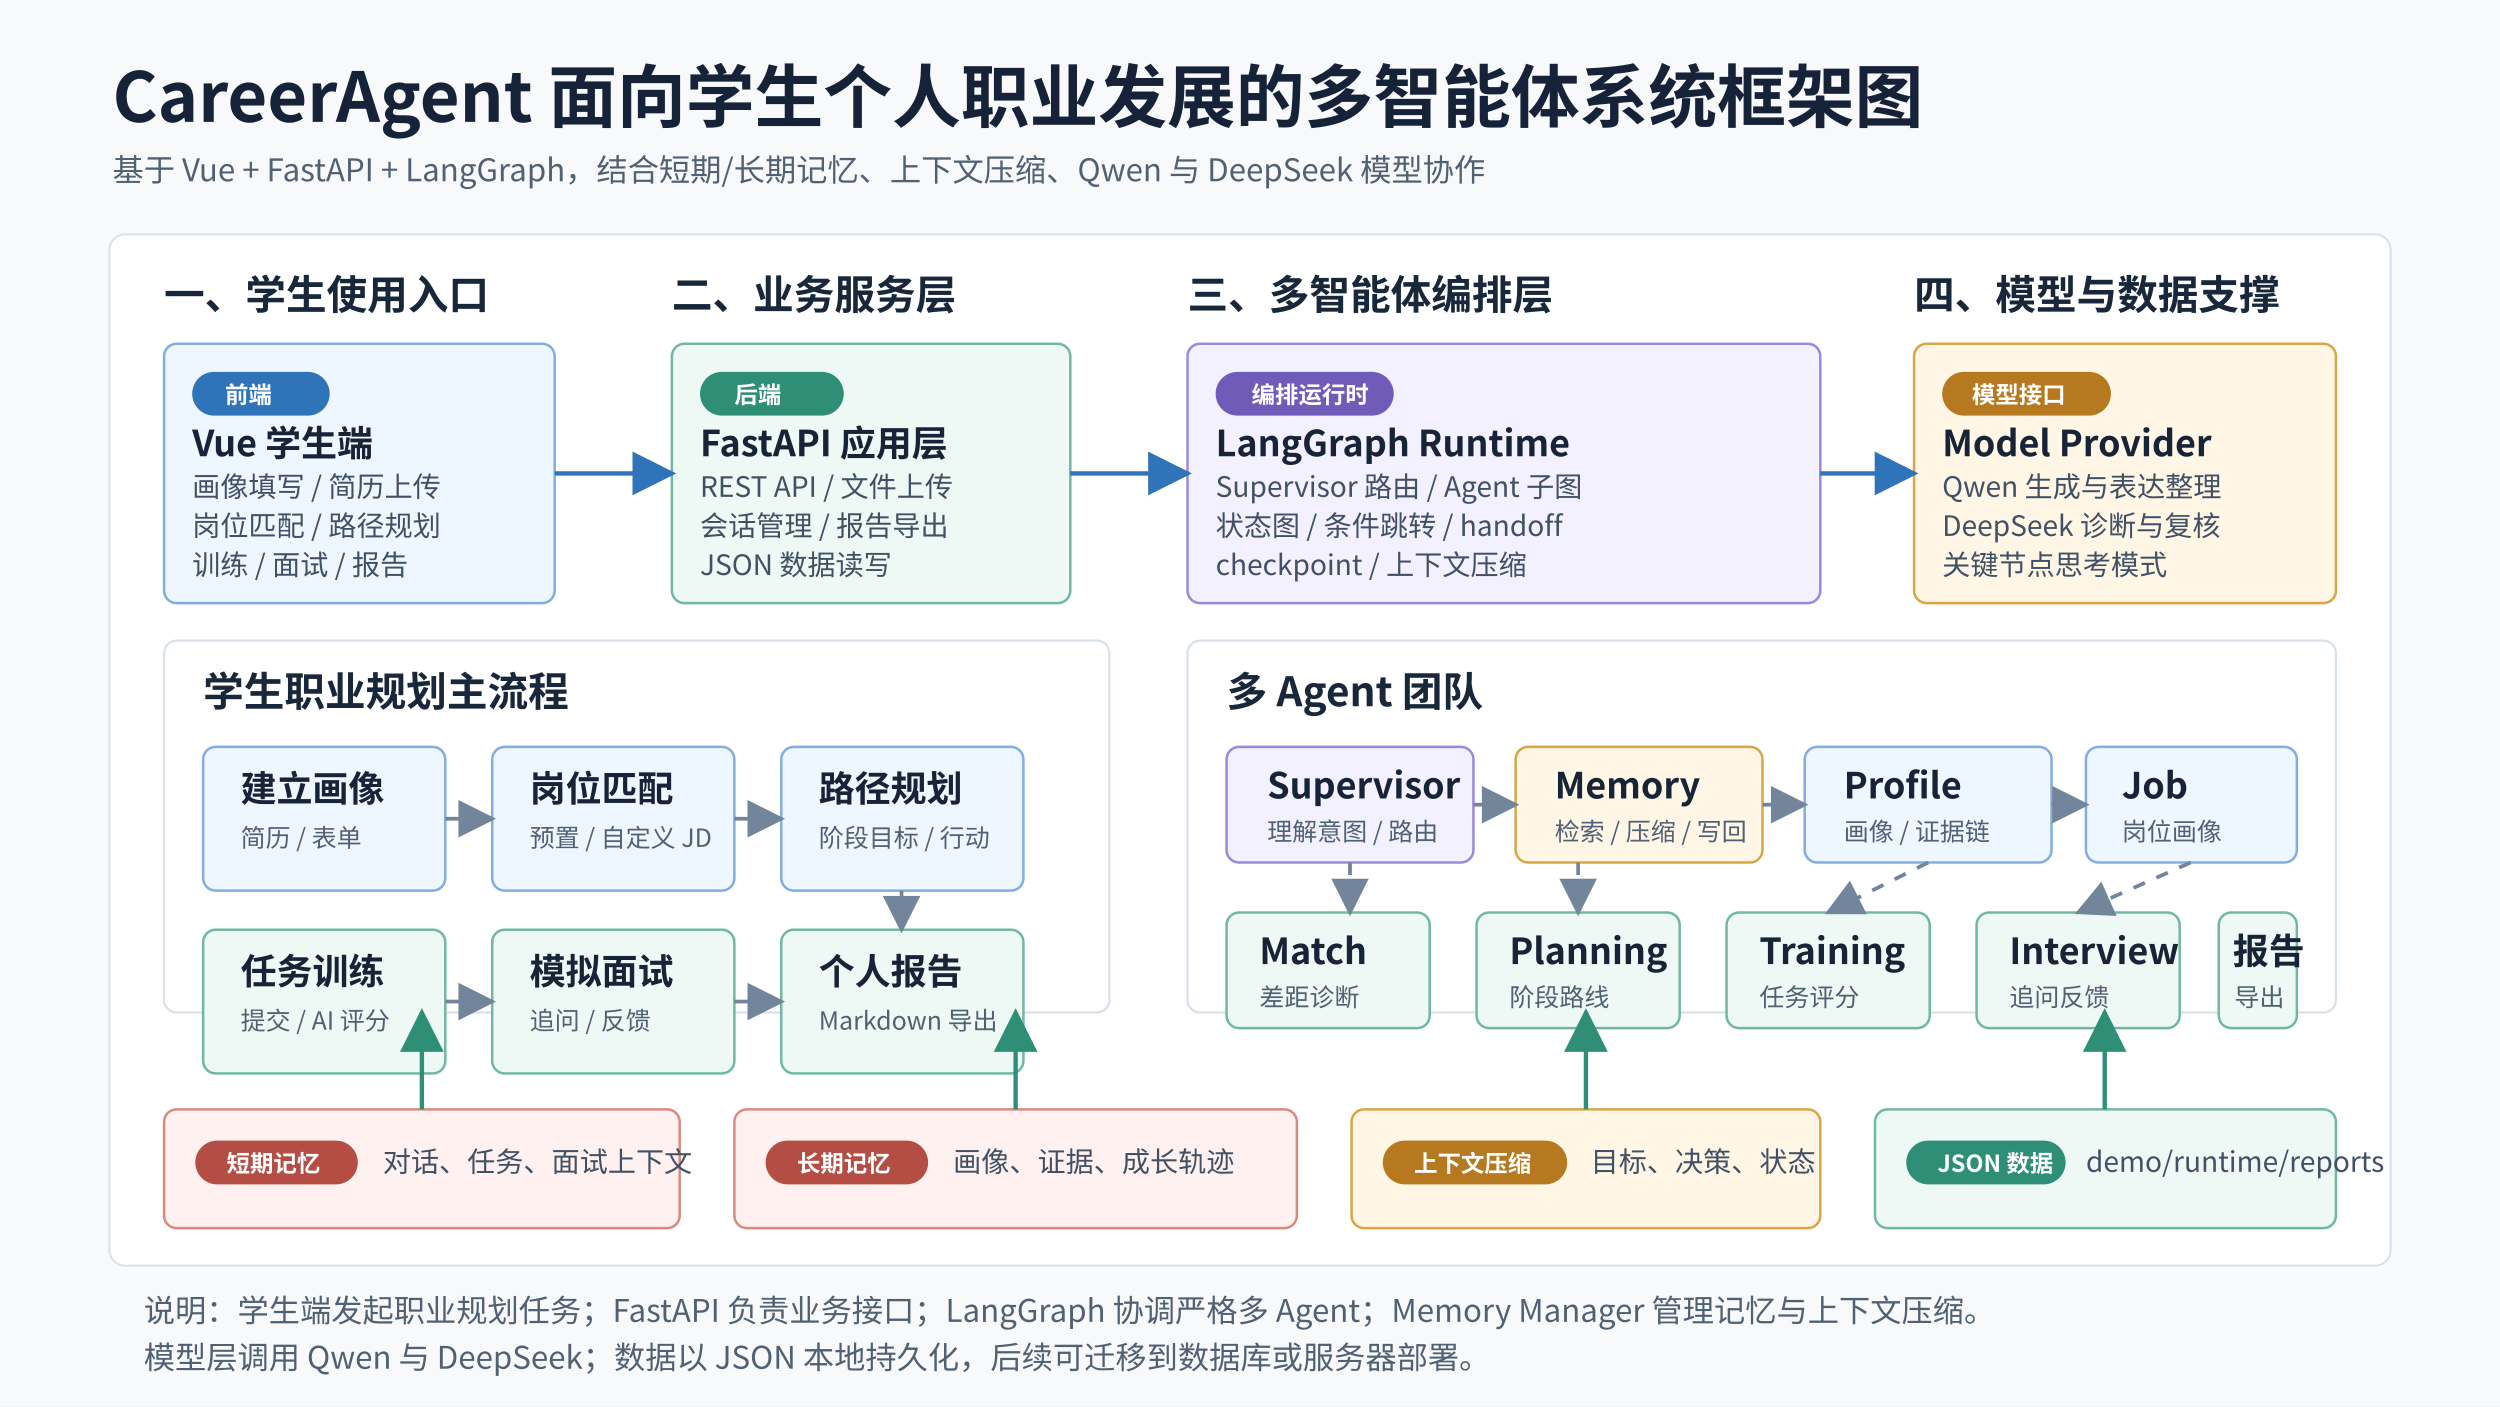
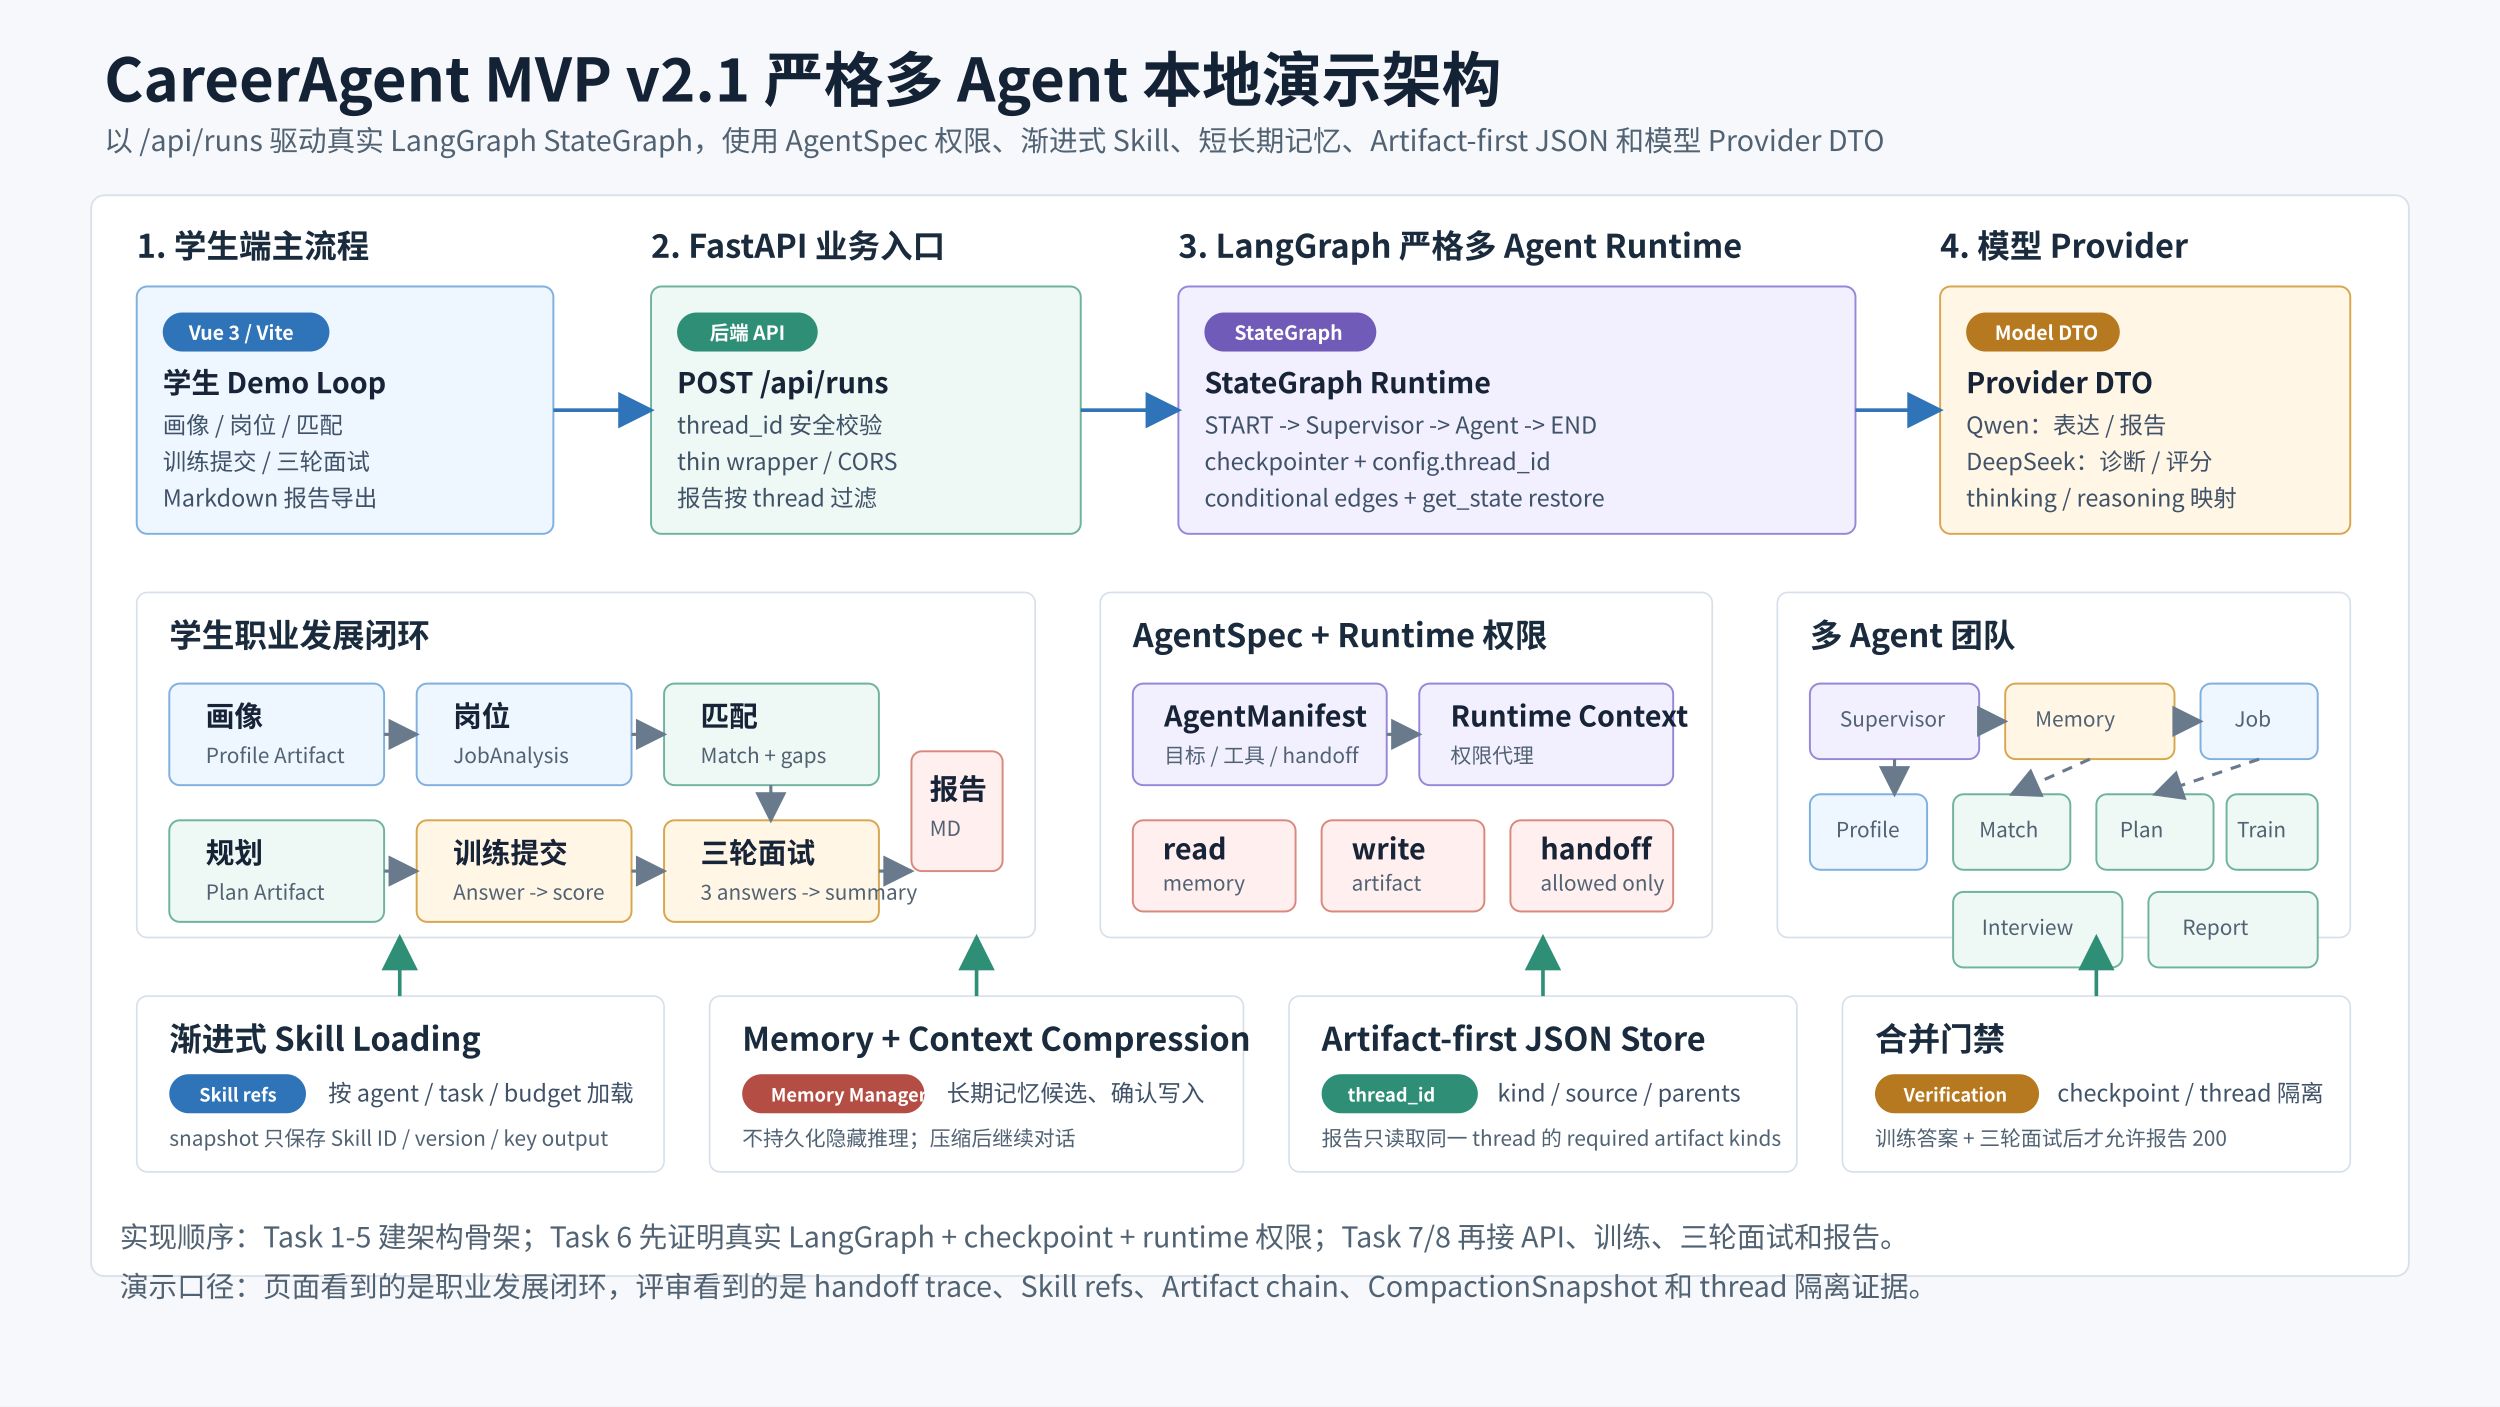
- <svg xmlns="http://www.w3.org/2000/svg" width="1600" height="900" viewBox="0 0 1600 900">
+ <svg xmlns="http://www.w3.org/2000/svg" width="1920" height="1080" viewBox="0 0 1920 1080">
  <defs>
    <style>
-       .bg { fill: #f7f9fb; }
-       .title { font: 700 44px "PingFang SC", "Noto Sans CJK SC", "Microsoft YaHei", sans-serif; fill: #152238; }
-       .subtitle { font: 400 20px "PingFang SC", "Noto Sans CJK SC", "Microsoft YaHei", sans-serif; fill: #506174; }
-       .section-title { font: 700 26px "PingFang SC", "Noto Sans CJK SC", "Microsoft YaHei", sans-serif; fill: #18283a; }
-       .box-title { font: 700 23px "PingFang SC", "Noto Sans CJK SC", "Microsoft YaHei", sans-serif; fill: #172337; }
-       .box-body { font: 400 18px "PingFang SC", "Noto Sans CJK SC", "Microsoft YaHei", sans-serif; fill: #415165; }
-       .small { font: 400 16px "PingFang SC", "Noto Sans CJK SC", "Microsoft YaHei", sans-serif; fill: #506174; }
-       .label { font: 700 15px "PingFang SC", "Noto Sans CJK SC", "Microsoft YaHei", sans-serif; fill: #ffffff; letter-spacing: 0; }
-       .card { fill: #ffffff; stroke: #d8e1ea; stroke-width: 1.4; rx: 8; }
-       .card-blue { fill: #eef6ff; stroke: #80aee0; stroke-width: 1.6; rx: 8; }
-       .card-green { fill: #eef8f4; stroke: #70b89f; stroke-width: 1.6; rx: 8; }
-       .card-amber { fill: #fff6e5; stroke: #d9a545; stroke-width: 1.6; rx: 8; }
-       .card-red { fill: #fff1ef; stroke: #d9897f; stroke-width: 1.6; rx: 8; }
-       .card-purple { fill: #f3f0ff; stroke: #9b88d8; stroke-width: 1.6; rx: 8; }
-       .line { stroke: #73859a; stroke-width: 2.4; fill: none; }
-       .line-blue { stroke: #2f73b8; stroke-width: 2.8; fill: none; }
-       .line-green { stroke: #2f8f76; stroke-width: 2.8; fill: none; }
-       .dash { stroke-dasharray: 8 8; }
+       .bg { fill: #f6f8fb; }
+       .panel { fill: #ffffff; stroke: #d8e0ea; stroke-width: 1.4; }
+       .title { font: 700 46px "PingFang SC", "Noto Sans CJK SC", "Microsoft YaHei", sans-serif; fill: #142235; }
+       .subtitle { font: 400 22px "PingFang SC", "Noto Sans CJK SC", "Microsoft YaHei", sans-serif; fill: #516273; }
+       .section { font: 700 25px "PingFang SC", "Noto Sans CJK SC", "Microsoft YaHei", sans-serif; fill: #1a2b3d; }
+       .box-title { font: 700 22px "PingFang SC", "Noto Sans CJK SC", "Microsoft YaHei", sans-serif; fill: #172337; }
+       .body { font: 400 18px "PingFang SC", "Noto Sans CJK SC", "Microsoft YaHei", sans-serif; fill: #405268; }
+       .small { font: 400 16px "PingFang SC", "Noto Sans CJK SC", "Microsoft YaHei", sans-serif; fill: #516273; }
+       .label { font: 700 15px "PingFang SC", "Noto Sans CJK SC", "Microsoft YaHei", sans-serif; fill: #ffffff; }
+       .tag { font: 700 14px "PingFang SC", "Noto Sans CJK SC", "Microsoft YaHei", sans-serif; fill: #ffffff; }
+       .card { fill: #ffffff; stroke: #d7e0ea; stroke-width: 1.3; }
+       .blue { fill: #eef6ff; stroke: #7fb0df; stroke-width: 1.5; }
+       .green { fill: #eef8f4; stroke: #6fb39c; stroke-width: 1.5; }
+       .amber { fill: #fff6e6; stroke: #d7a64f; stroke-width: 1.5; }
+       .violet { fill: #f2f0ff; stroke: #9787d8; stroke-width: 1.5; }
+       .red { fill: #fff0ef; stroke: #d9887d; stroke-width: 1.5; }
+       .ink { stroke: #697a8d; stroke-width: 2.4; fill: none; }
+       .blue-line { stroke: #2f73b8; stroke-width: 2.8; fill: none; }
+       .green-line { stroke: #2f8f76; stroke-width: 2.8; fill: none; }
+       .dash { stroke-dasharray: 8 7; }
      .pill-blue { fill: #2f73b8; }
      .pill-green { fill: #2f8f76; }
      .pill-amber { fill: #b7791f; }
+       .pill-violet { fill: #715bb8; }
      .pill-red { fill: #b44e45; }
-       .pill-purple { fill: #715bb8; }
    </style>
    <marker id="arrow" markerWidth="14" markerHeight="14" refX="11" refY="7" orient="auto">
-       <path d="M2,2 L12,7 L2,12 Z" fill="#73859a" />
+       <path d="M2,2 L12,7 L2,12 Z" fill="#697a8d" />
    </marker>
    <marker id="arrow-blue" markerWidth="14" markerHeight="14" refX="11" refY="7" orient="auto">
      <path d="M2,2 L12,7 L2,12 Z" fill="#2f73b8" />
    </marker>
    <marker id="arrow-green" markerWidth="14" markerHeight="14" refX="11" refY="7" orient="auto">
      <path d="M2,2 L12,7 L2,12 Z" fill="#2f8f76" />
    </marker>
  </defs>
-   <rect class="bg" width="1600" height="900" />
-   <text class="title" x="72" y="78">CareerAgent 面向学生个人职业发展的多智能体系统框架图</text>
-   <text class="subtitle" x="72" y="116">基于 Vue + FastAPI + LangGraph，结合短期/长期记忆、上下文压缩、Qwen 与 DeepSeek 模型协作</text>
-   <rect x="70" y="150" width="1460" height="660" rx="10" fill="#ffffff" stroke="#d6e0ea" stroke-width="1.2" />
-   <text class="section-title" x="105" y="198">一、学生使用入口</text>
-   <rect class="card-blue" x="105" y="220" width="250" height="166" />
-   <rect class="pill-blue" x="123" y="238" width="88" height="28" rx="14" />
-   <text class="label" x="144" y="258">前端</text>
-   <text class="box-title" x="123" y="292">Vue 学生端</text>
-   <text class="box-body" x="123" y="318">
-     <tspan x="123" dy="0">画像填写 / 简历上传</tspan>
-     <tspan x="123" dy="25">岗位匹配 / 路径规划</tspan>
-     <tspan x="123" dy="25">训练 / 面试 / 报告</tspan>
+   <rect class="bg" width="1920" height="1080" />
+   <text class="title" x="80" y="78">CareerAgent MVP v2.1 严格多 Agent 本地演示架构</text>
+   <text class="subtitle" x="80" y="116">以 /api/runs 驱动真实 LangGraph StateGraph，使用 AgentSpec 权限、渐进式 Skill、短长期记忆、Artifact-first JSON 和模型 Provider DTO</text>
+   <rect class="panel" x="70" y="150" width="1780" height="830" rx="10" />
+   <text class="section" x="105" y="198">1. 学生端主流程</text>
+   <rect class="blue" x="105" y="220" width="320" height="190" rx="8" />
+   <rect class="pill-blue" x="125" y="240" width="128" height="30" rx="15" />
+   <text class="label" x="145" y="261">Vue 3 / Vite</text>
+   <text class="box-title" x="125" y="302">学生 Demo Loop</text>
+   <text class="body" x="125" y="333">
+     <tspan x="125" dy="0">画像 / 岗位 / 匹配</tspan>
+     <tspan x="125" dy="28">训练提交 / 三轮面试</tspan>
+     <tspan x="125" dy="28">Markdown 报告导出</tspan>
  </text>
-   <text class="section-title" x="430" y="198">二、业务服务层</text>
-   <rect class="card-green" x="430" y="220" width="255" height="166" />
-   <rect class="pill-green" x="448" y="238" width="92" height="28" rx="14" />
-   <text class="label" x="470" y="258">后端</text>
-   <text class="box-title" x="448" y="292">FastAPI 应用层</text>
-   <text class="box-body" x="448" y="318">
-     <tspan x="448" dy="0">REST API / 文件上传</tspan>
-     <tspan x="448" dy="25">会话管理 / 报告导出</tspan>
-     <tspan x="448" dy="25">JSON 数据读写</tspan>
+   <text class="section" x="500" y="198">2. FastAPI 业务入口</text>
+   <rect class="green" x="500" y="220" width="330" height="190" rx="8" />
+   <rect class="pill-green" x="520" y="240" width="108" height="30" rx="15" />
+   <text class="label" x="545" y="261">后端 API</text>
+   <text class="box-title" x="520" y="302">POST /api/runs</text>
+   <text class="body" x="520" y="333">
+     <tspan x="520" dy="0">thread_id 安全校验</tspan>
+     <tspan x="520" dy="28">thin wrapper / CORS</tspan>
+     <tspan x="520" dy="28">报告按 thread 过滤</tspan>
  </text>
-   <text class="section-title" x="760" y="198">三、多智能体编排层</text>
-   <rect class="card-purple" x="760" y="220" width="405" height="166" />
-   <rect class="pill-purple" x="778" y="238" width="114" height="28" rx="14" />
-   <text class="label" x="801" y="258">编排运行时</text>
-   <text class="box-title" x="778" y="292">LangGraph Runtime</text>
-   <text class="box-body" x="778" y="318">
-     <tspan x="778" dy="0">Supervisor 路由 / Agent 子图</tspan>
-     <tspan x="778" dy="25">状态图 / 条件跳转 / handoff</tspan>
-     <tspan x="778" dy="25">checkpoint / 上下文压缩</tspan>
+   <text class="section" x="905" y="198">3. LangGraph 严格多 Agent Runtime</text>
+   <rect class="violet" x="905" y="220" width="520" height="190" rx="8" />
+   <rect class="pill-violet" x="925" y="240" width="132" height="30" rx="15" />
+   <text class="label" x="948" y="261">StateGraph</text>
+   <text class="box-title" x="925" y="302">StateGraph Runtime</text>
+   <text class="body" x="925" y="333">
+     <tspan x="925" dy="0">START -&gt; Supervisor -&gt; Agent -&gt; END</tspan>
+     <tspan x="925" dy="28">checkpointer + config.thread_id</tspan>
+     <tspan x="925" dy="28">conditional edges + get_state restore</tspan>
  </text>
-   <text class="section-title" x="1225" y="198">四、模型与数据支撑</text>
-   <rect class="card-amber" x="1225" y="220" width="270" height="166" />
-   <rect class="pill-amber" x="1243" y="238" width="108" height="28" rx="14" />
-   <text class="label" x="1262" y="258">模型接口</text>
-   <text class="box-title" x="1243" y="292">Model Provider</text>
-   <text class="box-body" x="1243" y="318">
-     <tspan x="1243" dy="0">Qwen 生成与表达整理</tspan>
-     <tspan x="1243" dy="25">DeepSeek 诊断与复核</tspan>
-     <tspan x="1243" dy="25">关键节点思考模式</tspan>
+   <text class="section" x="1490" y="198">4. 模型 Provider</text>
+   <rect class="amber" x="1490" y="220" width="315" height="190" rx="8" />
+   <rect class="pill-amber" x="1510" y="240" width="118" height="30" rx="15" />
+   <text class="label" x="1532" y="261">Model DTO</text>
+   <text class="box-title" x="1510" y="302">Provider DTO</text>
+   <text class="body" x="1510" y="333">
+     <tspan x="1510" dy="0">Qwen：表达 / 报告</tspan>
+     <tspan x="1510" dy="28">DeepSeek：诊断 / 评分</tspan>
+     <tspan x="1510" dy="28">thinking / reasoning 映射</tspan>
  </text>
-   <path class="line-blue" d="M355 303 H430" marker-end="url(#arrow-blue)" />
-   <path class="line-blue" d="M685 303 H760" marker-end="url(#arrow-blue)" />
-   <path class="line-blue" d="M1165 303 H1225" marker-end="url(#arrow-blue)" />
-   <rect class="card" x="105" y="410" width="605" height="238" />
-   <text class="section-title" x="130" y="452">学生职业规划主流程</text>
+   <path class="blue-line" d="M425 315 H500" marker-end="url(#arrow-blue)" />
+   <path class="blue-line" d="M830 315 H905" marker-end="url(#arrow-blue)" />
+   <path class="blue-line" d="M1425 315 H1490" marker-end="url(#arrow-blue)" />
+   <rect class="card" x="105" y="455" width="690" height="265" rx="8" />
+   <text class="section" x="130" y="497">学生职业发展闭环</text>
  <g>
-     <rect class="card-blue" x="130" y="478" width="155" height="92" />
-     <text class="box-title" x="154" y="513">建立画像</text>
-     <text class="small" x="154" y="542">简历 / 表单</text>
-     <rect class="card-blue" x="315" y="478" width="155" height="92" />
-     <text class="box-title" x="339" y="513">岗位匹配</text>
-     <text class="small" x="339" y="542">预置 / 自定义 JD</text>
-     <rect class="card-blue" x="500" y="478" width="155" height="92" />
-     <text class="box-title" x="524" y="513">路径规划</text>
-     <text class="small" x="524" y="542">阶段目标 / 行动</text>
-     <path class="line" d="M285 524 H315" marker-end="url(#arrow)" />
-     <path class="line" d="M470 524 H500" marker-end="url(#arrow)" />
-     <rect class="card-green" x="130" y="595" width="155" height="92" />
-     <text class="box-title" x="154" y="630">任务训练</text>
-     <text class="small" x="154" y="659">提交 / AI 评分</text>
-     <rect class="card-green" x="315" y="595" width="155" height="92" />
-     <text class="box-title" x="339" y="630">模拟面试</text>
-     <text class="small" x="339" y="659">追问 / 反馈</text>
-     <rect class="card-green" x="500" y="595" width="155" height="92" />
-     <text class="box-title" x="524" y="630">个人报告</text>
-     <text class="small" x="524" y="659">Markdown 导出</text>
-     <path class="line" d="M577 570 V595" marker-end="url(#arrow)" />
-     <path class="line" d="M285 641 H315" marker-end="url(#arrow)" />
-     <path class="line" d="M470 641 H500" marker-end="url(#arrow)" />
+     <rect class="blue" x="130" y="525" width="165" height="78" rx="8" />
+     <text class="box-title" x="158" y="558">画像</text>
+     <text class="small" x="158" y="586">Profile Artifact</text>
+     <rect class="blue" x="320" y="525" width="165" height="78" rx="8" />
+     <text class="box-title" x="348" y="558">岗位</text>
+     <text class="small" x="348" y="586">JobAnalysis</text>
+     <rect class="green" x="510" y="525" width="165" height="78" rx="8" />
+     <text class="box-title" x="538" y="558">匹配</text>
+     <text class="small" x="538" y="586">Match + gaps</text>
+     <path class="ink" d="M295 564 H320" marker-end="url(#arrow)" />
+     <path class="ink" d="M485 564 H510" marker-end="url(#arrow)" />
+     <rect class="green" x="130" y="630" width="165" height="78" rx="8" />
+     <text class="box-title" x="158" y="663">规划</text>
+     <text class="small" x="158" y="691">Plan Artifact</text>
+     <rect class="amber" x="320" y="630" width="165" height="78" rx="8" />
+     <text class="box-title" x="348" y="663">训练提交</text>
+     <text class="small" x="348" y="691">Answer -&gt; score</text>
+     <rect class="amber" x="510" y="630" width="165" height="78" rx="8" />
+     <text class="box-title" x="538" y="663">三轮面试</text>
+     <text class="small" x="538" y="691">3 answers -&gt; summary</text>
+     <path class="ink" d="M592 603 V630" marker-end="url(#arrow)" />
+     <path class="ink" d="M295 669 H320" marker-end="url(#arrow)" />
+     <path class="ink" d="M485 669 H510" marker-end="url(#arrow)" />
+     <rect class="red" x="700" y="577" width="70" height="92" rx="8" />
+     <text class="box-title" x="714" y="614">报告</text>
+     <text class="small" x="714" y="642">MD</text>
+     <path class="ink" d="M675 669 H700" marker-end="url(#arrow)" />
  </g>
-   <rect class="card" x="760" y="410" width="735" height="238" />
-   <text class="section-title" x="785" y="452">多 Agent 团队</text>
+   <rect class="card" x="845" y="455" width="470" height="265" rx="8" />
+   <text class="section" x="870" y="497">AgentSpec + Runtime 权限</text>
+   <rect class="violet" x="870" y="525" width="195" height="78" rx="8" />
+   <text class="box-title" x="894" y="558">AgentManifest</text>
+   <text class="small" x="894" y="586">目标 / 工具 / handoff</text>
+   <rect class="violet" x="1090" y="525" width="195" height="78" rx="8" />
+   <text class="box-title" x="1114" y="558">Runtime Context</text>
+   <text class="small" x="1114" y="586">权限代理</text>
+   <path class="ink dash" d="M1065 564 H1090" marker-end="url(#arrow)" />
+   <rect class="red" x="870" y="630" width="125" height="70" rx="8" />
+   <text class="box-title" x="893" y="660">read</text>
+   <text class="small" x="893" y="684">memory</text>
+   <rect class="red" x="1015" y="630" width="125" height="70" rx="8" />
+   <text class="box-title" x="1038" y="660">write</text>
+   <text class="small" x="1038" y="684">artifact</text>
+   <rect class="red" x="1160" y="630" width="125" height="70" rx="8" />
+   <text class="box-title" x="1183" y="660">handoff</text>
+   <text class="small" x="1183" y="684">allowed only</text>
+   <rect class="card" x="1365" y="455" width="440" height="265" rx="8" />
+   <text class="section" x="1390" y="497">多 Agent 团队</text>
  <g>
-     <rect class="card-purple" x="785" y="478" width="158" height="74" />
-     <text class="box-title" x="811" y="511">Supervisor</text>
-     <text class="small" x="811" y="538">理解意图 / 路由</text>
-     <rect class="card-amber" x="970" y="478" width="158" height="74" />
-     <text class="box-title" x="995" y="511">Memory</text>
-     <text class="small" x="995" y="538">检索 / 压缩 / 写回</text>
-     <rect class="card-blue" x="1155" y="478" width="158" height="74" />
-     <text class="box-title" x="1180" y="511">Profile</text>
-     <text class="small" x="1180" y="538">画像 / 证据链</text>
-     <rect class="card-blue" x="1335" y="478" width="135" height="74" />
-     <text class="box-title" x="1358" y="511">Job</text>
-     <text class="small" x="1358" y="538">岗位画像</text>
-     <rect class="card-green" x="785" y="584" width="130" height="74" />
-     <text class="box-title" x="806" y="617">Match</text>
-     <text class="small" x="806" y="644">差距诊断</text>
-     <rect class="card-green" x="945" y="584" width="130" height="74" />
-     <text class="box-title" x="966" y="617">Planning</text>
-     <text class="small" x="966" y="644">阶段路线</text>
-     <rect class="card-green" x="1105" y="584" width="130" height="74" />
-     <text class="box-title" x="1126" y="617">Training</text>
-     <text class="small" x="1126" y="644">任务评分</text>
-     <rect class="card-green" x="1265" y="584" width="130" height="74" />
-     <text class="box-title" x="1286" y="617">Interview</text>
-     <text class="small" x="1286" y="644">追问反馈</text>
-     <rect class="card-green" x="1420" y="584" width="50" height="74" />
-     <text class="box-title" x="1429" y="617">报告</text>
-     <text class="small" x="1430" y="644">导出</text>
-     <path class="line dash" d="M943 515 H970" marker-end="url(#arrow)" />
-     <path class="line dash" d="M1128 515 H1155" marker-end="url(#arrow)" />
-     <path class="line dash" d="M1313 515 H1335" marker-end="url(#arrow)" />
-     <path class="line dash" d="M864 552 V584" marker-end="url(#arrow)" />
-     <path class="line dash" d="M1010 552 V584" marker-end="url(#arrow)" />
-     <path class="line dash" d="M1234 552 L1170 584" marker-end="url(#arrow)" />
-     <path class="line dash" d="M1402 552 L1330 584" marker-end="url(#arrow)" />
+     <rect class="violet" x="1390" y="525" width="130" height="58" rx="8" />
+     <text class="small" x="1413" y="558">Supervisor</text>
+     <rect class="amber" x="1540" y="525" width="130" height="58" rx="8" />
+     <text class="small" x="1563" y="558">Memory</text>
+     <rect class="blue" x="1690" y="525" width="90" height="58" rx="8" />
+     <text class="small" x="1716" y="558">Job</text>
+     <rect class="blue" x="1390" y="610" width="90" height="58" rx="8" />
+     <text class="small" x="1410" y="643">Profile</text>
+     <rect class="green" x="1500" y="610" width="90" height="58" rx="8" />
+     <text class="small" x="1520" y="643">Match</text>
+     <rect class="green" x="1610" y="610" width="90" height="58" rx="8" />
+     <text class="small" x="1628" y="643">Plan</text>
+     <rect class="green" x="1710" y="610" width="70" height="58" rx="8" />
+     <text class="small" x="1718" y="643">Train</text>
+     <rect class="green" x="1500" y="685" width="130" height="58" rx="8" />
+     <text class="small" x="1522" y="718">Interview</text>
+     <rect class="green" x="1650" y="685" width="130" height="58" rx="8" />
+     <text class="small" x="1676" y="718">Report</text>
+     <path class="ink dash" d="M1520 554 H1540" marker-end="url(#arrow)" />
+     <path class="ink dash" d="M1670 554 H1690" marker-end="url(#arrow)" />
+     <path class="ink dash" d="M1455 583 V610" marker-end="url(#arrow)" />
+     <path class="ink dash" d="M1605 583 L1545 610" marker-end="url(#arrow)" />
+     <path class="ink dash" d="M1735 583 L1655 610" marker-end="url(#arrow)" />
  </g>
-   <rect class="card-red" x="105" y="710" width="330" height="76" />
-   <rect class="pill-red" x="125" y="730" width="104" height="28" rx="14" />
-   <text class="label" x="145" y="750">短期记忆</text>
-   <text class="box-body" x="245" y="750">对话、任务、面试上下文</text>
-   <rect class="card-red" x="470" y="710" width="360" height="76" />
-   <rect class="pill-red" x="490" y="730" width="104" height="28" rx="14" />
-   <text class="label" x="510" y="750">长期记忆</text>
-   <text class="box-body" x="610" y="750">画像、证据、成长轨迹</text>
-   <rect class="card-amber" x="865" y="710" width="300" height="76" />
-   <rect class="pill-amber" x="885" y="730" width="118" height="28" rx="14" />
-   <text class="label" x="905" y="750">上下文压缩</text>
-   <text class="box-body" x="1018" y="750">目标、决策、状态</text>
-   <rect class="card-green" x="1200" y="710" width="295" height="76" />
-   <rect class="pill-green" x="1220" y="730" width="102" height="28" rx="14" />
-   <text class="label" x="1240" y="750">JSON 数据</text>
-   <text class="box-body" x="1335" y="750">demo/runtime/reports</text>
-   <path class="line-green" d="M270 710 V648" marker-end="url(#arrow-green)" />
-   <path class="line-green" d="M650 710 V648" marker-end="url(#arrow-green)" />
-   <path class="line-green" d="M1015 710 V648" marker-end="url(#arrow-green)" />
-   <path class="line-green" d="M1347 710 V648" marker-end="url(#arrow-green)" />
-   <text class="subtitle" x="92" y="846">说明：学生端发起职业规划任务；FastAPI 负责业务接口；LangGraph 协调严格多 Agent；Memory Manager 管理记忆与上下文压缩。</text>
-   <text class="subtitle" x="92" y="876">模型层调用 Qwen 与 DeepSeek；数据以 JSON 本地持久化，后续可迁移到数据库或服务器部署。</text>
+   <rect class="card" x="105" y="765" width="405" height="135" rx="8" />
+   <text class="section" x="130" y="807">渐进式 Skill Loading</text>
+   <rect class="pill-blue" x="130" y="825" width="105" height="30" rx="15" />
+   <text class="tag" x="153" y="846">Skill refs</text>
+   <text class="body" x="252" y="846">按 agent / task / budget 加载</text>
+   <text class="small" x="130" y="880">snapshot 只保存 Skill ID / version / key output</text>
+   <rect class="card" x="545" y="765" width="410" height="135" rx="8" />
+   <text class="section" x="570" y="807">Memory + Context Compression</text>
+   <rect class="pill-red" x="570" y="825" width="140" height="30" rx="15" />
+   <text class="tag" x="592" y="846">Memory Manager</text>
+   <text class="body" x="727" y="846">长期记忆候选、确认写入</text>
+   <text class="small" x="570" y="880">不持久化隐藏推理；压缩后继续对话</text>
+   <rect class="card" x="990" y="765" width="390" height="135" rx="8" />
+   <text class="section" x="1015" y="807">Artifact-first JSON Store</text>
+   <rect class="pill-green" x="1015" y="825" width="120" height="30" rx="15" />
+   <text class="tag" x="1035" y="846">thread_id</text>
+   <text class="body" x="1150" y="846">kind / source / parents</text>
+   <text class="small" x="1015" y="880">报告只读取同一 thread 的 required artifact kinds</text>
+   <rect class="card" x="1415" y="765" width="390" height="135" rx="8" />
+   <text class="section" x="1440" y="807">合并门禁</text>
+   <rect class="pill-amber" x="1440" y="825" width="126" height="30" rx="15" />
+   <text class="tag" x="1462" y="846">Verification</text>
+   <text class="body" x="1580" y="846">checkpoint / thread 隔离</text>
+   <text class="small" x="1440" y="880">训练答案 + 三轮面试后才允许报告 200</text>
+   <path class="green-line" d="M307 765 V720" marker-end="url(#arrow-green)" />
+   <path class="green-line" d="M750 765 V720" marker-end="url(#arrow-green)" />
+   <path class="green-line" d="M1185 765 V720" marker-end="url(#arrow-green)" />
+   <path class="green-line" d="M1610 765 V720" marker-end="url(#arrow-green)" />
+   <text class="subtitle" x="92" y="958">实现顺序：Task 1-5 建架构骨架；Task 6 先证明真实 LangGraph + checkpoint + runtime 权限；Task 7/8 再接 API、训练、三轮面试和报告。</text>
+   <text class="subtitle" x="92" y="996">演示口径：页面看到的是职业发展闭环，评审看到的是 handoff trace、Skill refs、Artifact chain、CompactionSnapshot 和 thread 隔离证据。</text>
</svg>
